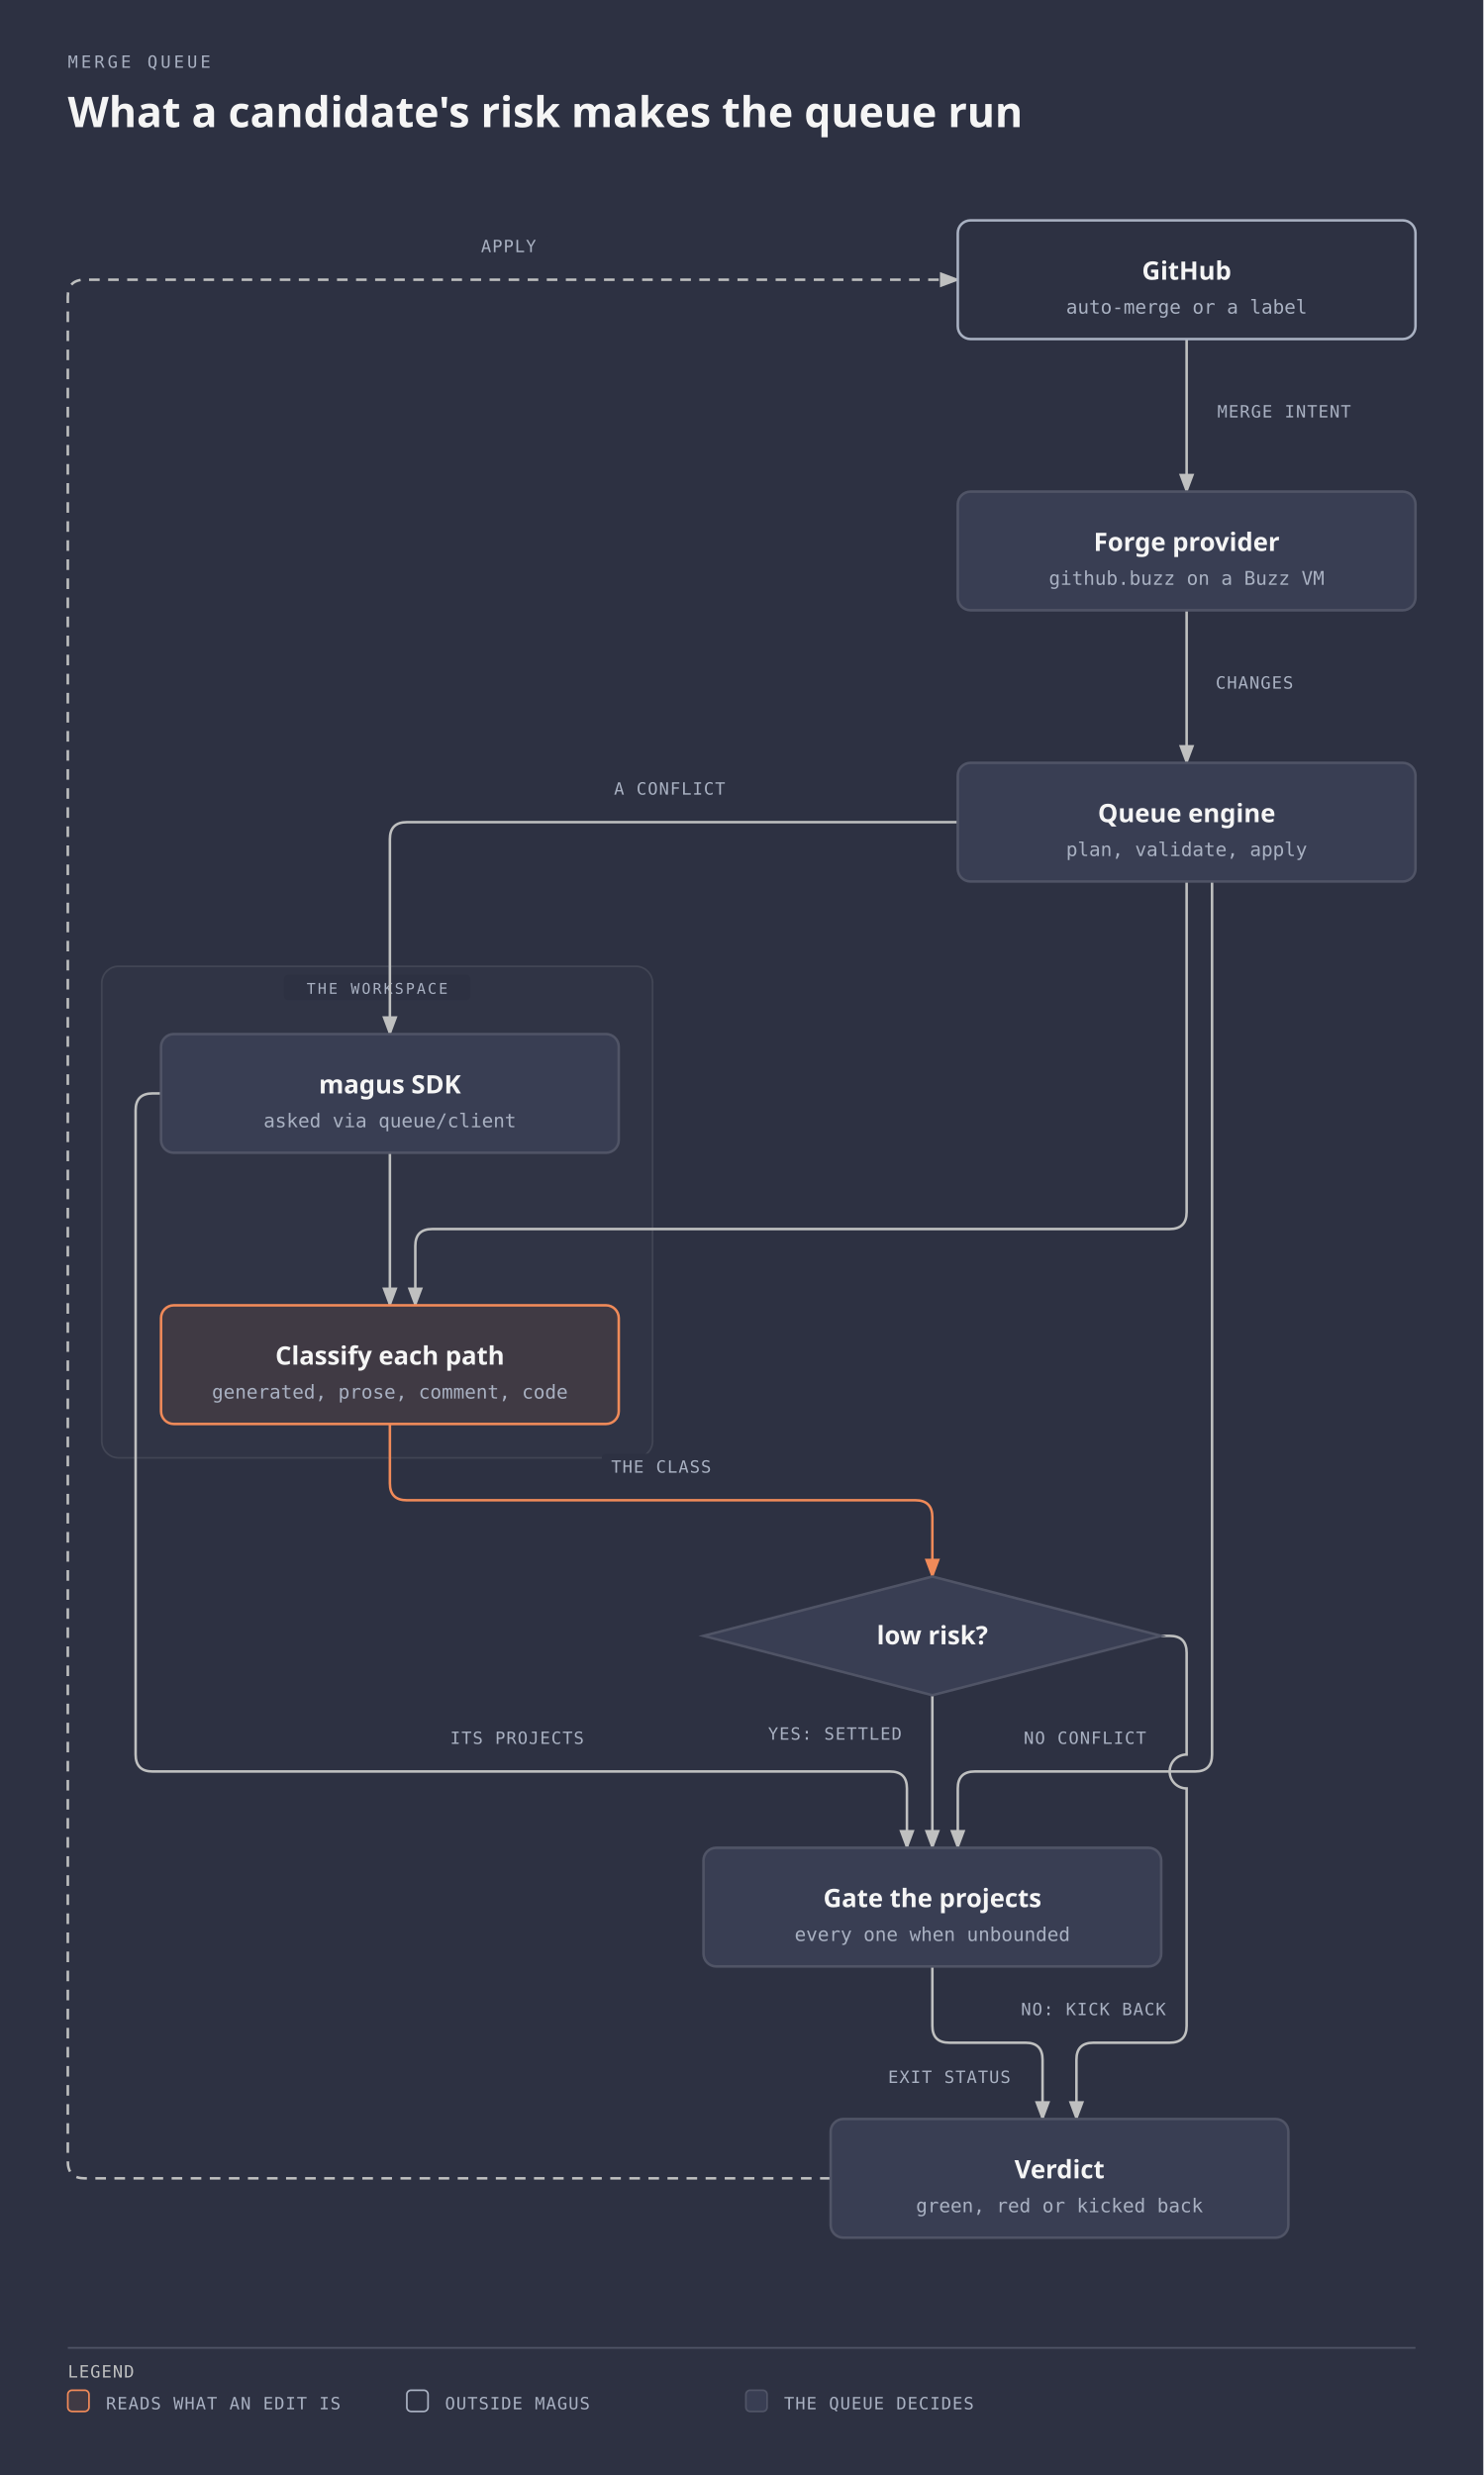
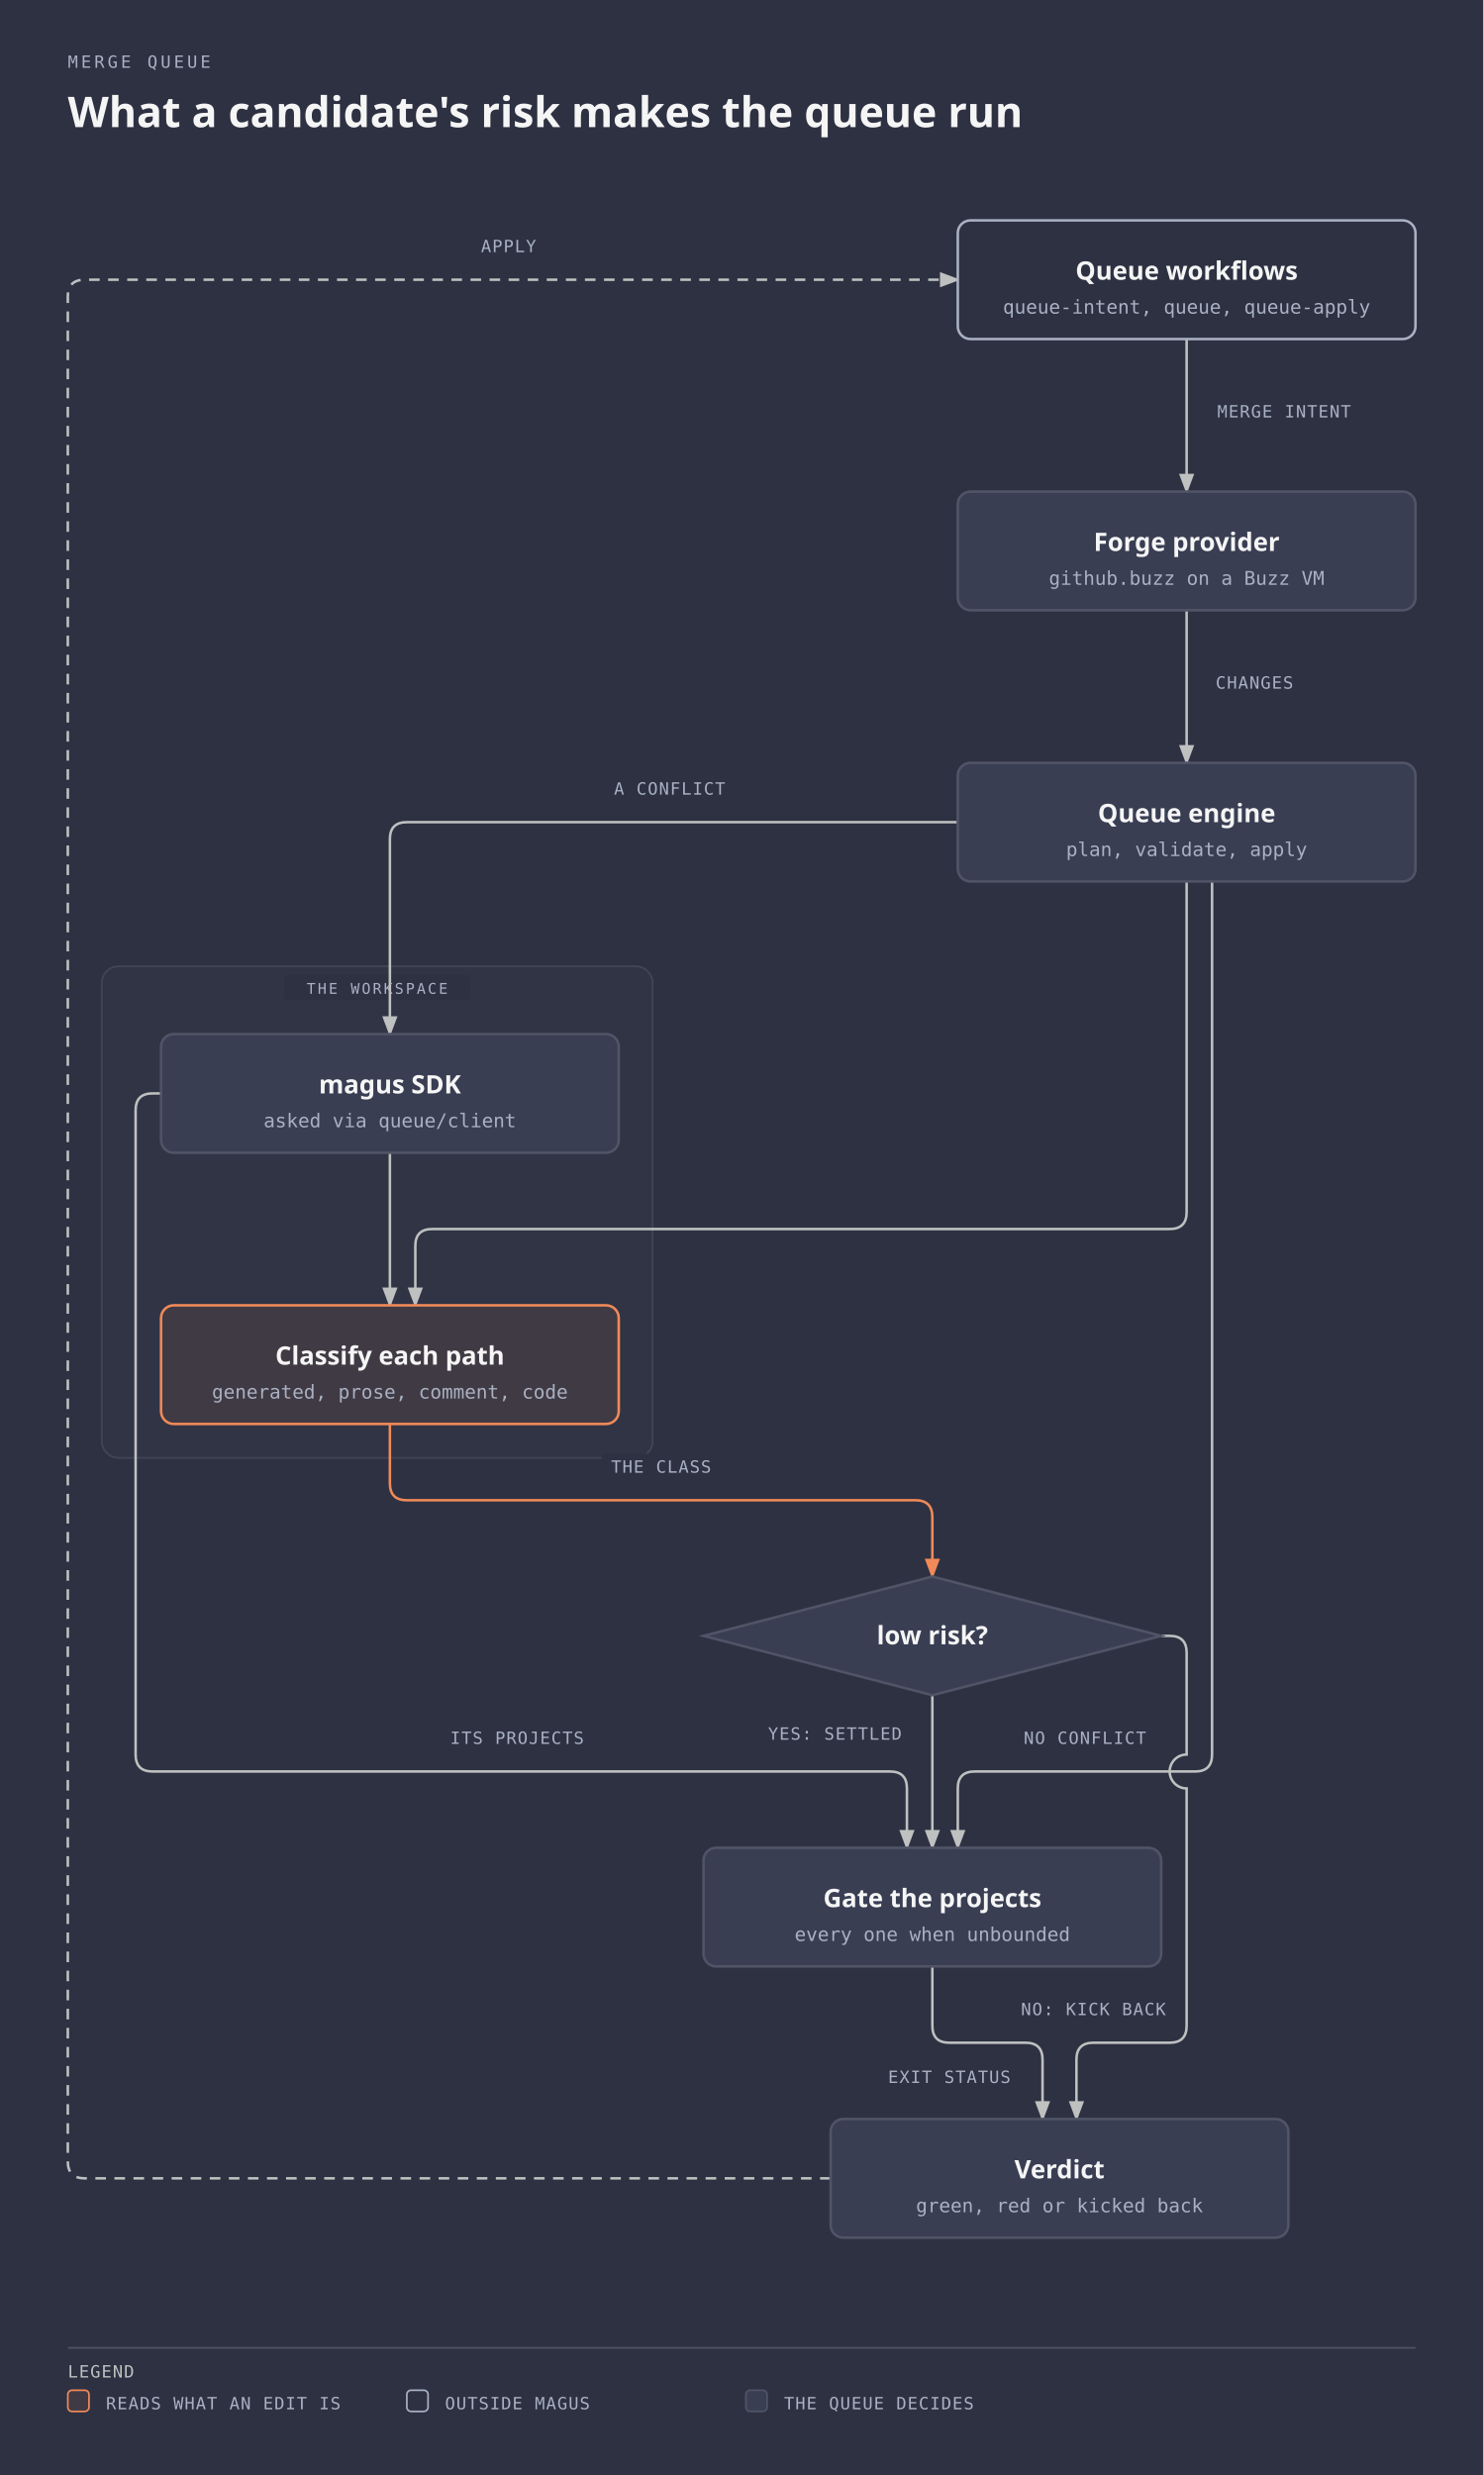
<svg xmlns="http://www.w3.org/2000/svg" viewBox="0 0 700 1168" width="700" height="1168" role="img" aria-labelledby="merge-queue-risk-title merge-queue-risk-desc" class="magus-diagram">
  <defs>
    <marker id="merge-queue-risk-arrow-default" markerWidth="8" markerHeight="6" refX="7" refY="3" orient="auto">
      <polygon points="0 0, 8 3, 0 6" fill="#bfc0c0" />
    </marker>
    <marker id="merge-queue-risk-arrow-accent" markerWidth="8" markerHeight="6" refX="7" refY="3" orient="auto">
      <polygon points="0 0, 8 3, 0 6" fill="#f08a59" />
    </marker>
    <marker id="merge-queue-risk-arrow-link" markerWidth="8" markerHeight="6" refX="7" refY="3" orient="auto">
      <polygon points="0 0, 8 3, 0 6" fill="#6a95d8" />
    </marker>
  </defs>
  <rect width="100%" height="100%" fill="#2d3142" />
  <text x="32" y="32" fill="#a9b1c2" font-family="monospace" font-size="8" style="font-variant-ligatures:none" letter-spacing="0.18em">MERGE QUEUE</text>
  <text x="32" y="60" fill="#f5f5f5" font-family="sans-serif" font-size="20" font-weight="600">What a candidate's risk makes the queue run</text>
  <g transform="translate(0,40)">
    <rect x="48" y="416" width="260" height="232" rx="8" fill="#f5f5f5" stroke="#f5f5f5" fill-opacity="0.02" stroke-opacity="0.1" stroke-width="0.8" />
    <rect x="134" y="420" width="88" height="12" rx="2" fill="#2d3142" />
    <text x="178" y="429" fill="#a9b1c2" font-family="monospace" font-size="7" style="font-variant-ligatures:none" text-anchor="middle" letter-spacing="0.14em">THE WORKSPACE</text>
-     <path data-edge="external:GitHub-&gt;internal/queue/provider" id="merge-queue-risk-edge-external_3aGitHub-internal_2fqueue_2fprovider" d="M 560 120 L 560 192" fill="none" stroke="#bfc0c0" stroke-width="1.2" marker-end="url(#merge-queue-risk-arrow-default)" />
+     <path data-edge="external:Queue workflows-&gt;internal/queue/provider" id="merge-queue-risk-edge-external_3aQueue_20workflows-internal_2fqueue_2fprovider" d="M 560 120 L 560 192" fill="none" stroke="#bfc0c0" stroke-width="1.2" marker-end="url(#merge-queue-risk-arrow-default)" />
    <path data-edge="internal/queue/provider-&gt;group:Queue engine" id="merge-queue-risk-edge-internal_2fqueue_2fprovider-group_3aQueue_20engine" d="M 560 248 L 560 320" fill="none" stroke="#bfc0c0" stroke-width="1.2" marker-end="url(#merge-queue-risk-arrow-default)" />
    <path data-edge="group:Queue engine-&gt;." id="merge-queue-risk-edge-group_3aQueue_20engine-_2e" d="M 452 348 L 192 348 Q 184 348 184 356 L 184 448" fill="none" stroke="#bfc0c0" stroke-width="1.2" marker-end="url(#merge-queue-risk-arrow-default)" />
    <path data-edge="group:Queue engine-&gt;internal/risk" id="merge-queue-risk-edge-group_3aQueue_20engine-internal_2frisk" d="M 560 376 L 560 532 Q 560 540 552 540 L 204 540 Q 196 540 196 548 L 196 576" fill="none" stroke="#bfc0c0" stroke-width="1.2" marker-end="url(#merge-queue-risk-arrow-default)" />
    <path data-edge="group:Queue engine-&gt;external:Gate the projects" id="merge-queue-risk-edge-group_3aQueue_20engine-external_3aGate_20the_20projects" d="M 572 376 L 572 788 Q 572 796 564 796 L 460 796 Q 452 796 452 804 L 452 832" fill="none" stroke="#bfc0c0" stroke-width="1.2" marker-end="url(#merge-queue-risk-arrow-default)" />
    <path data-edge=".-&gt;internal/risk" id="merge-queue-risk-edge-_2e-internal_2frisk" d="M 184 504 L 184 576" fill="none" stroke="#bfc0c0" stroke-width="1.2" marker-end="url(#merge-queue-risk-arrow-default)" />
    <path data-edge=".-&gt;external:Gate the projects" id="merge-queue-risk-edge-_2e-external_3aGate_20the_20projects" d="M 76 476 L 72 476 Q 64 476 64 484 L 64 788 Q 64 796 72 796 L 420 796 Q 428 796 428 804 L 428 832" fill="none" stroke="#bfc0c0" stroke-width="1.2" marker-end="url(#merge-queue-risk-arrow-default)" />
    <path data-edge="internal/risk-&gt;external:low risk?" id="merge-queue-risk-edge-internal_2frisk-external_3alow_20risk_3f" d="M 184 632 L 184 660 Q 184 668 192 668 L 432 668 Q 440 668 440 676 L 440 704" fill="none" stroke="#f08a59" stroke-width="1.2" marker-end="url(#merge-queue-risk-arrow-accent)" />
    <path data-edge="external:low risk?-&gt;external:Gate the projects" id="merge-queue-risk-edge-external_3alow_20risk_3f-external_3aGate_20the_20projects" d="M 440 760 L 440 832" fill="none" stroke="#bfc0c0" stroke-width="1.2" marker-end="url(#merge-queue-risk-arrow-default)" />
    <path data-edge="external:low risk?-&gt;external:Verdict" id="merge-queue-risk-edge-external_3alow_20risk_3f-external_3aVerdict" d="M 548 732 L 552 732 Q 560 732 560 740 L 560 788 A 8 8 0 0 0 560 804 L 560 916 Q 560 924 552 924 L 516 924 Q 508 924 508 932 L 508 960" fill="none" stroke="#bfc0c0" stroke-width="1.2" marker-end="url(#merge-queue-risk-arrow-default)" />
    <path data-edge="external:Gate the projects-&gt;external:Verdict" id="merge-queue-risk-edge-external_3aGate_20the_20projects-external_3aVerdict" d="M 440 888 L 440 916 Q 440 924 448 924 L 484 924 Q 492 924 492 932 L 492 960" fill="none" stroke="#bfc0c0" stroke-width="1.2" marker-end="url(#merge-queue-risk-arrow-default)" />
-     <path data-edge="external:Verdict-&gt;external:GitHub" id="merge-queue-risk-edge-external_3aVerdict-external_3aGitHub" d="M 392 988 L 40 988 Q 32 988 32 980 L 32 100 Q 32 92 40 92 L 452 92" fill="none" stroke="#bfc0c0" stroke-width="1.2" stroke-dasharray="5,4" marker-end="url(#merge-queue-risk-arrow-default)" />
+     <path data-edge="external:Verdict-&gt;external:Queue workflows" id="merge-queue-risk-edge-external_3aVerdict-external_3aQueue_20workflows" d="M 392 988 L 40 988 Q 32 988 32 980 L 32 100 Q 32 92 40 92 L 452 92" fill="none" stroke="#bfc0c0" stroke-width="1.2" stroke-dasharray="5,4" marker-end="url(#merge-queue-risk-arrow-default)" />
    <rect x="570" y="148" width="72" height="12" rx="2" fill="#2d3142" />
    <text x="606" y="157" fill="#a9b1c2" font-family="monospace" font-size="8" style="font-variant-ligatures:none" text-anchor="middle" letter-spacing="0.06em">MERGE INTENT</text>
    <rect x="570" y="276" width="44" height="12" rx="2" fill="#2d3142" />
    <text x="592" y="285" fill="#a9b1c2" font-family="monospace" font-size="8" style="font-variant-ligatures:none" text-anchor="middle" letter-spacing="0.06em">CHANGES</text>
    <rect x="286" y="326" width="60" height="12" rx="2" fill="#2d3142" />
    <text x="316" y="335" fill="#a9b1c2" font-family="monospace" font-size="8" style="font-variant-ligatures:none" text-anchor="middle" letter-spacing="0.06em">A CONFLICT</text>
    <rect x="480" y="774" width="64" height="12" rx="2" fill="#2d3142" />
    <text x="512" y="783" fill="#a9b1c2" font-family="monospace" font-size="8" style="font-variant-ligatures:none" text-anchor="middle" letter-spacing="0.06em">NO CONFLICT</text>
    <rect x="208" y="774" width="72" height="12" rx="2" fill="#2d3142" />
    <text x="244" y="783" fill="#a9b1c2" font-family="monospace" font-size="8" style="font-variant-ligatures:none" text-anchor="middle" letter-spacing="0.06em">ITS PROJECTS</text>
    <rect x="284" y="646" width="56" height="12" rx="2" fill="#2d3142" />
    <text x="312" y="655" fill="#a9b1c2" font-family="monospace" font-size="8" style="font-variant-ligatures:none" text-anchor="middle" letter-spacing="0.06em">THE CLASS</text>
    <rect x="358" y="772" width="72" height="12" rx="2" fill="#2d3142" />
    <text x="394" y="781" fill="#a9b1c2" font-family="monospace" font-size="8" style="font-variant-ligatures:none" text-anchor="middle" letter-spacing="0.06em">YES: SETTLED</text>
    <rect x="478" y="902" width="76" height="12" rx="2" fill="#2d3142" />
    <text x="516" y="911" fill="#a9b1c2" font-family="monospace" font-size="8" style="font-variant-ligatures:none" text-anchor="middle" letter-spacing="0.06em">NO: KICK BACK</text>
    <rect x="416" y="934" width="64" height="12" rx="2" fill="#2d3142" />
    <text x="448" y="943" fill="#a9b1c2" font-family="monospace" font-size="8" style="font-variant-ligatures:none" text-anchor="middle" letter-spacing="0.06em">EXIT STATUS</text>
    <rect x="222" y="70" width="36" height="12" rx="2" fill="#2d3142" />
    <text x="240" y="79" fill="#a9b1c2" font-family="monospace" font-size="8" style="font-variant-ligatures:none" text-anchor="middle" letter-spacing="0.06em">APPLY</text>
-     <g data-node="external:GitHub">
+     <g data-node="external:Queue workflows">
      <rect x="452" y="64" width="216" height="56" rx="6" fill="#2d3142" />
      <rect x="452" y="64" width="216" height="56" rx="6" fill="#2d3142" stroke="#a9b1c2" stroke-width="1.2" />
-       <text x="560" y="92" fill="#f5f5f5" font-family="sans-serif" font-size="12" font-weight="600" text-anchor="middle">GitHub</text>
-       <text x="560" y="108" fill="#a9b1c2" font-family="monospace" font-size="9" style="font-variant-ligatures:none" text-anchor="middle">auto-merge or a label</text>
+       <text x="560" y="92" fill="#f5f5f5" font-family="sans-serif" font-size="12" font-weight="600" text-anchor="middle">Queue workflows</text>
+       <text x="560" y="108" fill="#a9b1c2" font-family="monospace" font-size="9" style="font-variant-ligatures:none" text-anchor="middle">queue-intent, queue, queue-apply</text>
    </g>
    <g data-node="internal/queue/provider" data-anchor="internal/queue/provider">
      <rect x="452" y="192" width="216" height="56" rx="6" fill="#2d3142" />
      <rect x="452" y="192" width="216" height="56" rx="6" fill="#393e53" stroke="#505466" stroke-width="1.2" />
      <text x="560" y="220" fill="#f5f5f5" font-family="sans-serif" font-size="12" font-weight="600" text-anchor="middle">Forge provider</text>
      <text x="560" y="236" fill="#a9b1c2" font-family="monospace" font-size="9" style="font-variant-ligatures:none" text-anchor="middle">github.buzz on a Buzz VM</text>
    </g>
    <g data-node="group:Queue engine">
      <rect x="452" y="320" width="216" height="56" rx="6" fill="#2d3142" />
      <rect x="452" y="320" width="216" height="56" rx="6" fill="#393e53" stroke="#505466" stroke-width="1.2" />
      <text x="560" y="348" fill="#f5f5f5" font-family="sans-serif" font-size="12" font-weight="600" text-anchor="middle">Queue engine</text>
      <text x="560" y="364" fill="#a9b1c2" font-family="monospace" font-size="9" style="font-variant-ligatures:none" text-anchor="middle">plan, validate, apply</text>
    </g>
    <g data-node="." data-anchor=".">
      <rect x="76" y="448" width="216" height="56" rx="6" fill="#2d3142" />
      <rect x="76" y="448" width="216" height="56" rx="6" fill="#393e53" stroke="#505466" stroke-width="1.2" />
      <text x="184" y="476" fill="#f5f5f5" font-family="sans-serif" font-size="12" font-weight="600" text-anchor="middle">magus SDK</text>
      <text x="184" y="492" fill="#a9b1c2" font-family="monospace" font-size="9" style="font-variant-ligatures:none" text-anchor="middle">asked via queue/client</text>
    </g>
    <g data-node="internal/risk" data-anchor="internal/risk">
      <rect x="76" y="576" width="216" height="56" rx="6" fill="#2d3142" />
      <rect x="76" y="576" width="216" height="56" rx="6" fill="#403a44" stroke="#f08a59" stroke-width="1.2" />
      <text x="184" y="604" fill="#f5f5f5" font-family="sans-serif" font-size="12" font-weight="600" text-anchor="middle">Classify each path</text>
      <text x="184" y="620" fill="#a9b1c2" font-family="monospace" font-size="9" style="font-variant-ligatures:none" text-anchor="middle">generated, prose, comment, code</text>
    </g>
    <g data-node="external:low risk?">
      <polygon points="440,704 548,732 440,760 332,732" fill="#2d3142" />
      <polygon points="440,704 548,732 440,760 332,732" fill="#393e53" stroke="#505466" stroke-width="1.2" />
      <text x="440" y="736" fill="#f5f5f5" font-family="sans-serif" font-size="12" font-weight="600" text-anchor="middle">low risk?</text>
    </g>
    <g data-node="external:Gate the projects">
      <rect x="332" y="832" width="216" height="56" rx="6" fill="#2d3142" />
      <rect x="332" y="832" width="216" height="56" rx="6" fill="#393e53" stroke="#505466" stroke-width="1.2" />
      <text x="440" y="860" fill="#f5f5f5" font-family="sans-serif" font-size="12" font-weight="600" text-anchor="middle">Gate the projects</text>
      <text x="440" y="876" fill="#a9b1c2" font-family="monospace" font-size="9" style="font-variant-ligatures:none" text-anchor="middle">every one when unbounded</text>
    </g>
    <g data-node="external:Verdict">
      <rect x="392" y="960" width="216" height="56" rx="6" fill="#2d3142" />
      <rect x="392" y="960" width="216" height="56" rx="6" fill="#393e53" stroke="#505466" stroke-width="1.2" />
      <text x="500" y="988" fill="#f5f5f5" font-family="sans-serif" font-size="12" font-weight="600" text-anchor="middle">Verdict</text>
      <text x="500" y="1004" fill="#a9b1c2" font-family="monospace" font-size="9" style="font-variant-ligatures:none" text-anchor="middle">green, red or kicked back</text>
    </g>
    <line x1="32" y1="1068" x2="668" y2="1068" stroke="#505466" stroke-width="0.8" />
    <text x="32" y="1082" fill="#bfc0c0" font-family="monospace" font-size="8" style="font-variant-ligatures:none" letter-spacing="0.06em">LEGEND</text>
    <rect x="32" y="1088" width="10" height="10" rx="2" fill="#403a44" stroke="#f08a59" stroke-width="0.8" />
    <text x="50" y="1097" fill="#a9b1c2" font-family="monospace" font-size="8" style="font-variant-ligatures:none" letter-spacing="0.06em">READS WHAT AN EDIT IS</text>
    <rect x="192" y="1088" width="10" height="10" rx="2" fill="#2d3142" stroke="#a9b1c2" stroke-width="0.8" />
    <text x="210" y="1097" fill="#a9b1c2" font-family="monospace" font-size="8" style="font-variant-ligatures:none" letter-spacing="0.06em">OUTSIDE MAGUS</text>
    <rect x="352" y="1088" width="10" height="10" rx="2" fill="#393e53" stroke="#505466" stroke-width="0.8" />
    <text x="370" y="1097" fill="#a9b1c2" font-family="monospace" font-size="8" style="font-variant-ligatures:none" letter-spacing="0.06em">THE QUEUE DECIDES</text>
  </g>
</svg>
